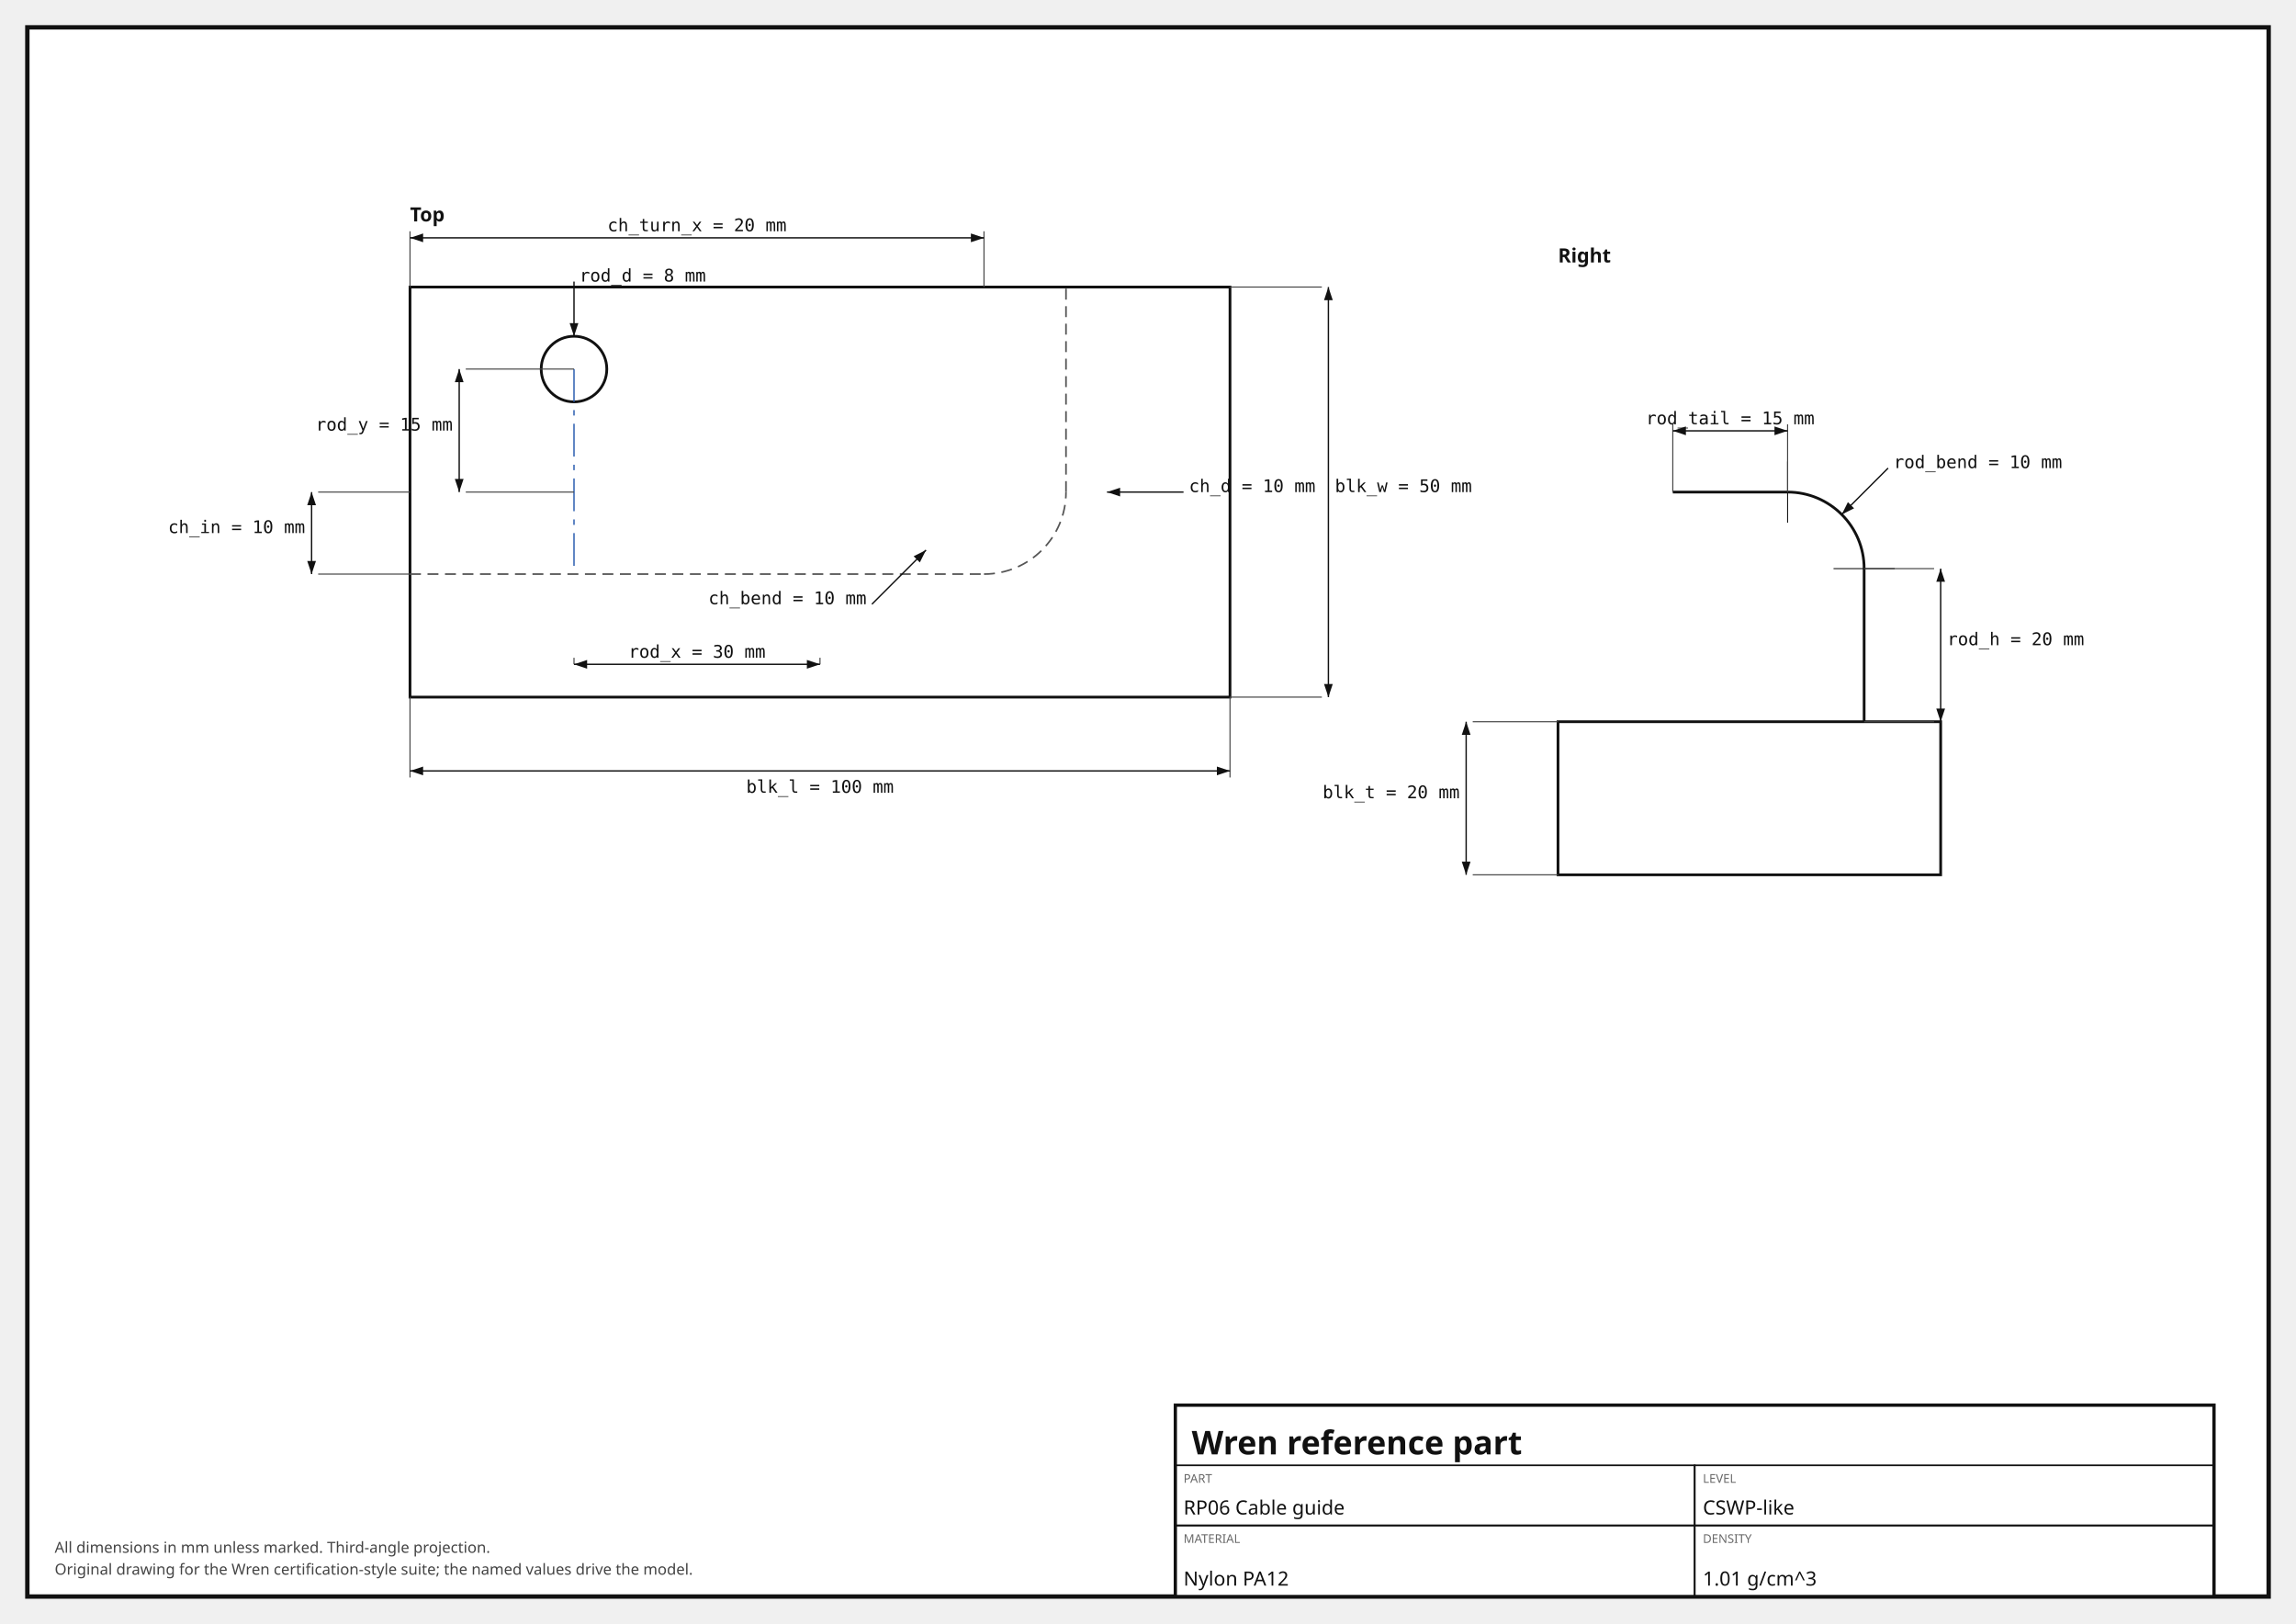
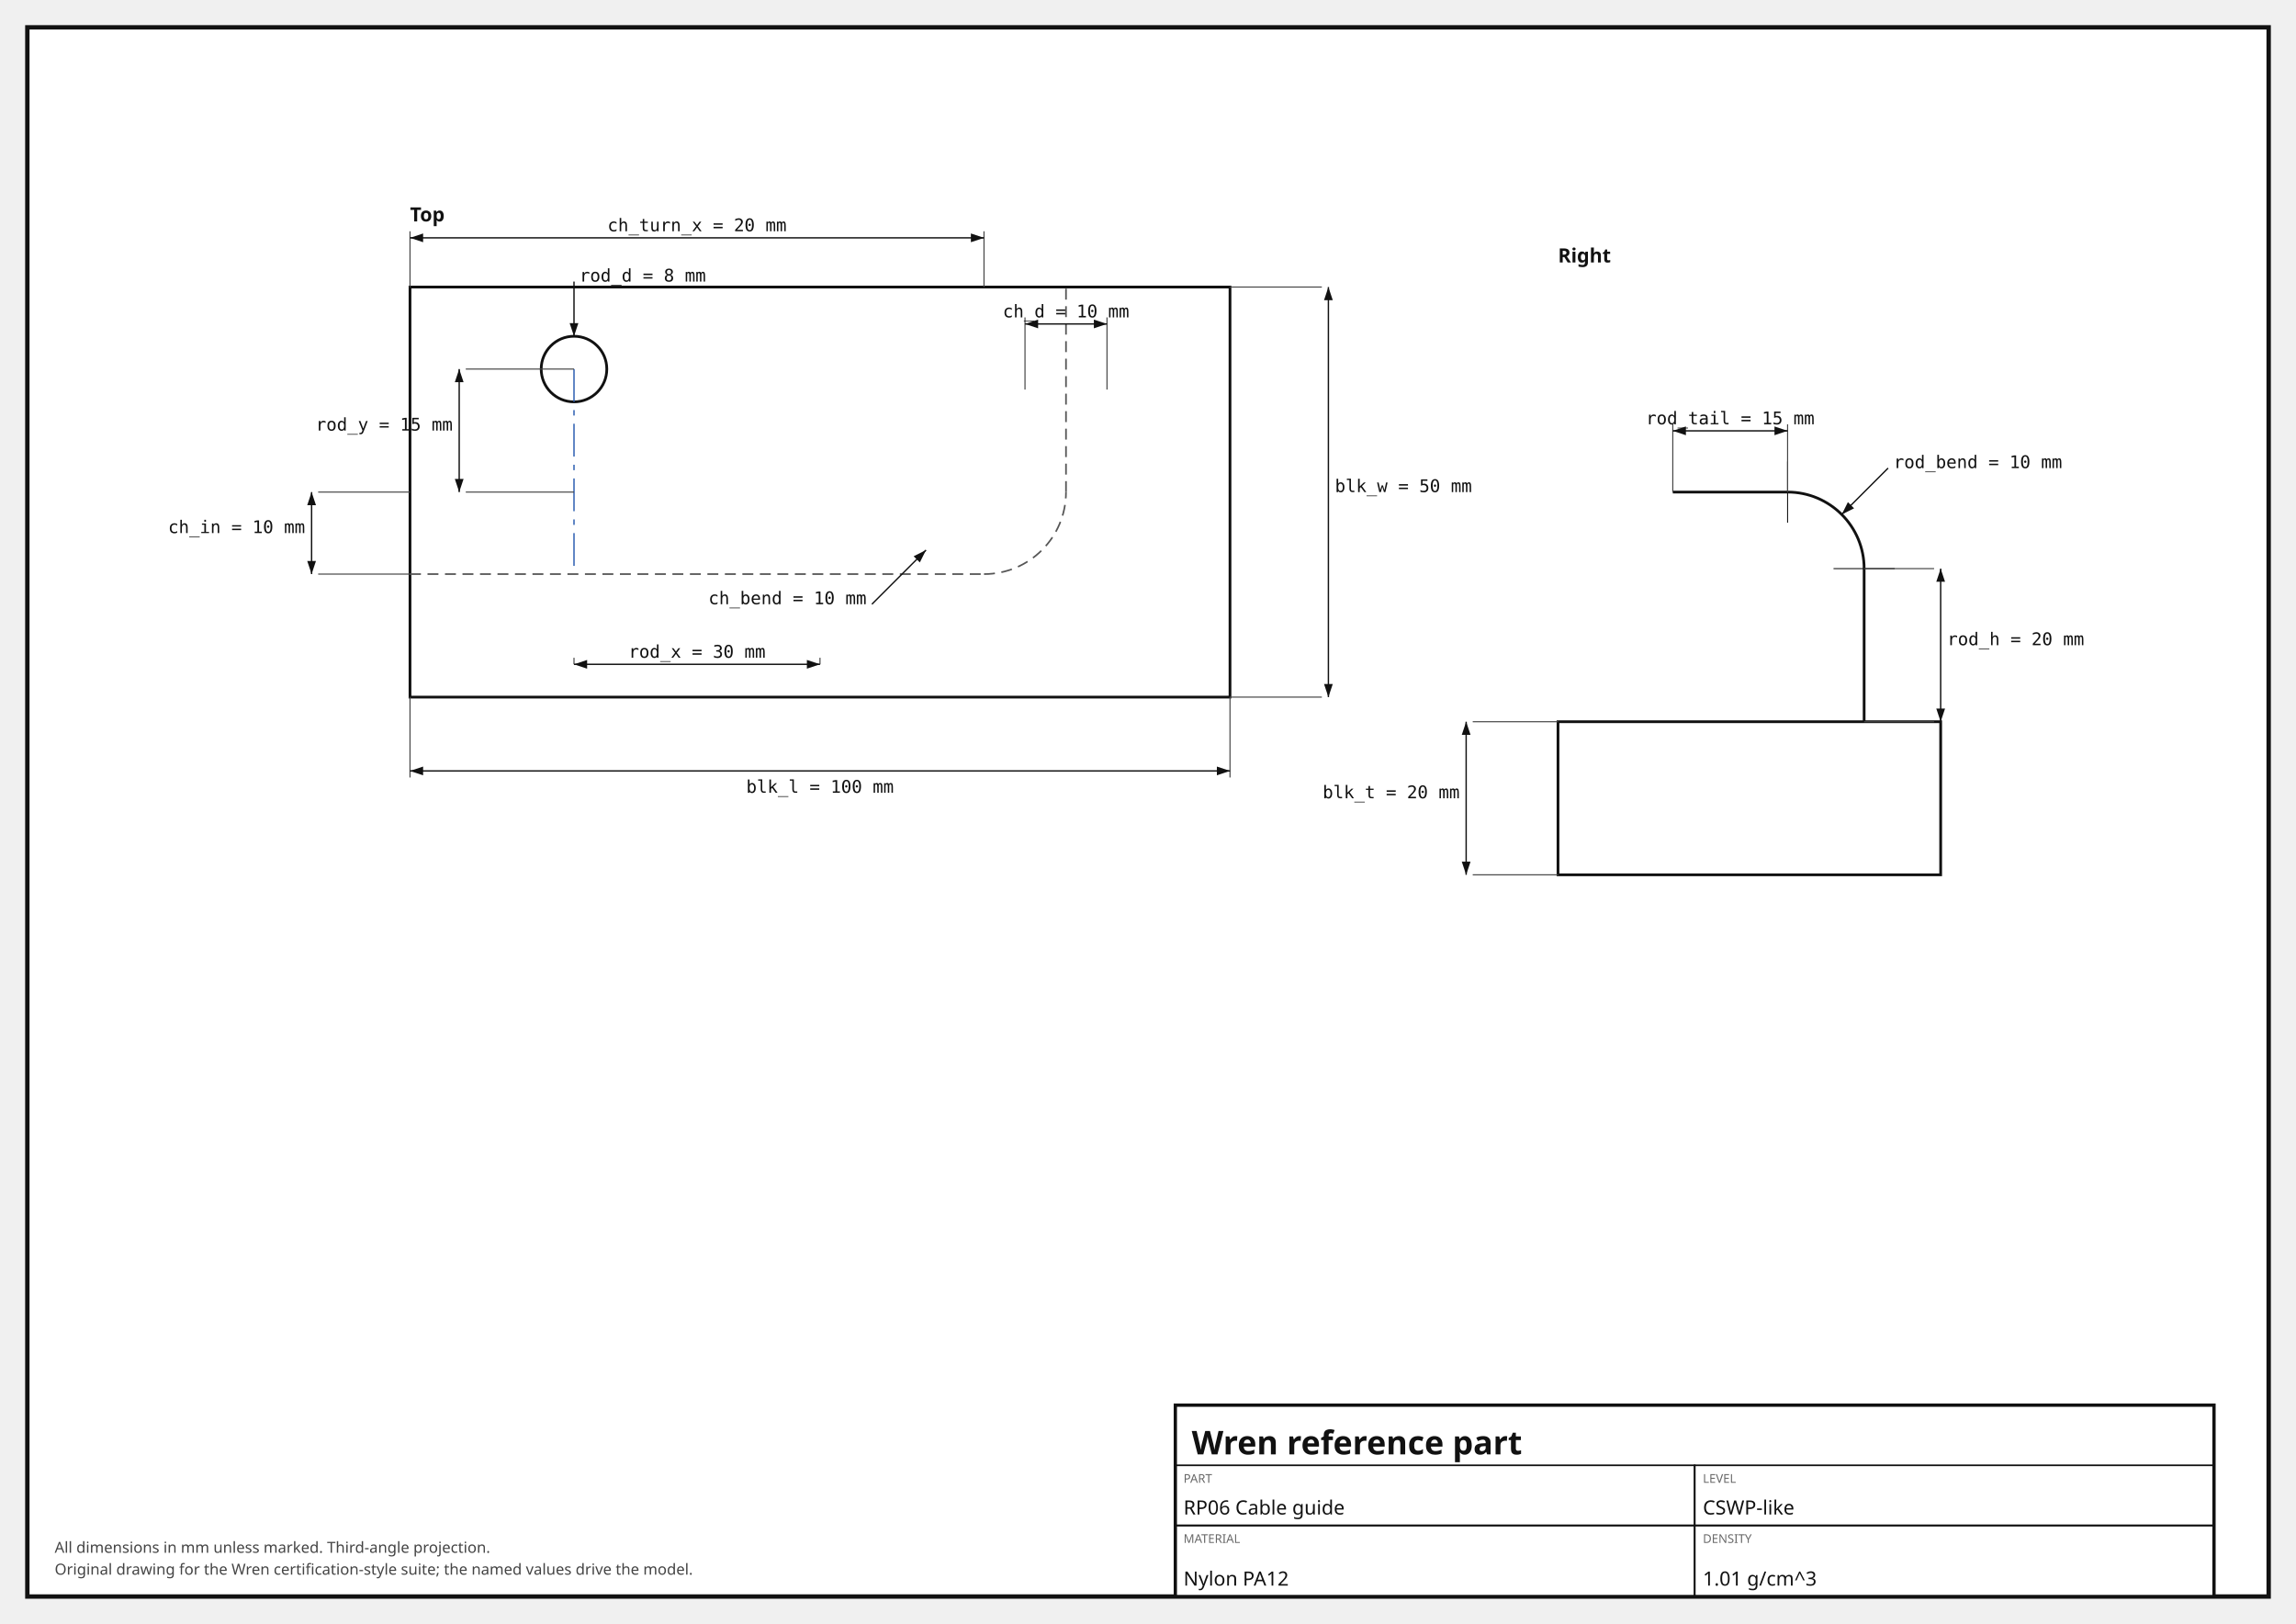
<svg xmlns="http://www.w3.org/2000/svg" viewBox="0 0 420 297" width="420mm" height="297mm" data-part="RP06">
  <rect x="5" y="5" width="410" height="287" fill="#fff" stroke="#111" stroke-width="0.8" />
  <g data-view="Top">
    <text x="75" y="40.5" font-size="3.6" font-family="sans-serif" font-weight="bold" fill="#111">Top</text>
    <rect x="75" y="52.5" width="150" height="75" stroke="#111" stroke-width="0.5" fill="none" />
    <path d="M75 105 L180 105" stroke="#555" stroke-width="0.3" stroke-dasharray="2 1.2" fill="none" />
    <path d="M180 105 A15 15 0 0 0 195 90" stroke="#555" stroke-width="0.3" stroke-dasharray="2 1.2" fill="none" />
    <line x1="195" y1="90" x2="195" y2="52.5" stroke="#555" stroke-width="0.3" stroke-dasharray="2 1.2" fill="none" />
    <circle cx="105" cy="67.5" r="6" stroke="#111" stroke-width="0.5" fill="none" />
    <line x1="105" y1="67.5" x2="105" y2="105" stroke="#2a5db0" stroke-width="0.25" stroke-dasharray="6 1.5 1 1.5" fill="none" />
    <line x1="75" y1="127.5" x2="75" y2="142.2" stroke="#444" stroke-width="0.2" />
    <line x1="225" y1="127.5" x2="225" y2="142.2" stroke="#444" stroke-width="0.2" />
    <line x1="75" y1="141" x2="225" y2="141" stroke="#111" stroke-width="0.25" />
    <path d="M75 141 L77.4 140.2 L77.4 141.8 Z" fill="#111" />
    <path d="M225 141 L222.6 141.8 L222.6 140.2 Z" fill="#111" />
    <text data-dim="blk_l" data-value="100" x="150" y="145" text-anchor="middle" font-size="3.2" font-family="monospace" fill="#111">blk_l = 100 mm</text>
    <line x1="225" y1="127.5" x2="241.8" y2="127.5" stroke="#444" stroke-width="0.2" />
    <line x1="225" y1="52.5" x2="241.8" y2="52.5" stroke="#444" stroke-width="0.2" />
    <line x1="243" y1="127.5" x2="243" y2="52.5" stroke="#111" stroke-width="0.25" />
    <path d="M243 127.5 L242.2 125.1 L243.8 125.1 Z" fill="#111" />
    <path d="M243 52.5 L243.8 54.9 L242.2 54.9 Z" fill="#111" />
    <text data-dim="blk_w" data-value="50" x="244.2" y="90" text-anchor="start" font-size="3.2" font-family="monospace" fill="#111">blk_w = 50 mm</text>
    <line x1="75" y1="90" x2="58.2" y2="90" stroke="#444" stroke-width="0.2" />
    <line x1="75" y1="105" x2="58.2" y2="105" stroke="#444" stroke-width="0.2" />
    <line x1="57" y1="105" x2="57" y2="90" stroke="#111" stroke-width="0.25" />
    <path d="M57 105 L56.2 102.6 L57.8 102.6 Z" fill="#111" />
    <path d="M57 90 L57.8 92.4 L56.2 92.4 Z" fill="#111" />
    <text data-dim="ch_in" data-value="10" x="55.8" y="97.5" text-anchor="end" font-size="3.2" font-family="monospace" fill="#111">ch_in = 10 mm</text>
    <line x1="75" y1="52.5" x2="75" y2="42.3" stroke="#444" stroke-width="0.2" />
    <line x1="180" y1="52.5" x2="180" y2="42.3" stroke="#444" stroke-width="0.2" />
    <line x1="75" y1="43.5" x2="180" y2="43.5" stroke="#111" stroke-width="0.25" />
    <path d="M75 43.5 L77.4 42.7 L77.4 44.3 Z" fill="#111" />
    <path d="M180 43.5 L177.6 44.3 L177.6 42.7 Z" fill="#111" />
    <text data-dim="ch_turn_x" data-value="20" x="127.5" y="42.3" text-anchor="middle" font-size="3.2" font-family="monospace" fill="#111">ch_turn_x = 20 mm</text>
    <line x1="169.393" y1="100.607" x2="159.494" y2="110.506" stroke="#111" stroke-width="0.25" />
    <path d="M169.393 100.607 L168.262 102.869 L167.131 101.738 Z" fill="#111" />
    <text data-dim="ch_bend" data-value="10" x="158.494" y="110.506" text-anchor="end" font-size="3.2" font-family="monospace" fill="#111">ch_bend = 10 mm</text>
    <line x1="105" y1="121.5" x2="105" y2="120.3" stroke="#444" stroke-width="0.2" />
    <line x1="150" y1="121.5" x2="150" y2="120.3" stroke="#444" stroke-width="0.2" />
    <line x1="105" y1="121.5" x2="150" y2="121.5" stroke="#111" stroke-width="0.25" />
    <path d="M105 121.5 L107.4 120.7 L107.4 122.3 Z" fill="#111" />
    <path d="M150 121.5 L147.6 122.3 L147.6 120.7 Z" fill="#111" />
    <text data-dim="rod_x" data-value="30" x="127.5" y="120.3" text-anchor="middle" font-size="3.2" font-family="monospace" fill="#111">rod_x = 30 mm</text>
    <line x1="105" y1="90" x2="85.2" y2="90" stroke="#444" stroke-width="0.2" />
    <line x1="105" y1="67.5" x2="85.2" y2="67.5" stroke="#444" stroke-width="0.2" />
    <line x1="84" y1="90" x2="84" y2="67.5" stroke="#111" stroke-width="0.25" />
    <path d="M84 90 L83.2 87.6 L84.8 87.6 Z" fill="#111" />
    <path d="M84 67.5 L84.8 69.9 L83.2 69.9 Z" fill="#111" />
    <text data-dim="rod_y" data-value="15" x="82.8" y="78.75" text-anchor="end" font-size="3.2" font-family="monospace" fill="#111">rod_y = 15 mm</text>
    <line x1="105" y1="61.5" x2="105" y2="51.5" stroke="#111" stroke-width="0.25" />
    <path d="M105 61.5 L104.2 59.1 L105.8 59.1 Z" fill="#111" />
    <text data-dim="rod_d" data-value="8" x="106" y="51.5" text-anchor="start" font-size="3.2" font-family="monospace" fill="#111">rod_d = 8 mm</text>
-     <line x1="202.5" y1="90" x2="216.5" y2="90" stroke="#111" stroke-width="0.25" />
-     <path d="M202.5 90 L204.9 89.2 L204.9 90.8 Z" fill="#111" />
-     <text data-dim="ch_d" data-value="10" x="217.5" y="90" text-anchor="start" font-size="3.2" font-family="monospace" fill="#111">ch_d = 10 mm</text>
+     <line x1="187.5" y1="71.25" x2="187.5" y2="58.05" stroke="#444" stroke-width="0.2" />
+     <line x1="202.5" y1="71.25" x2="202.5" y2="58.05" stroke="#444" stroke-width="0.2" />
+     <line x1="187.5" y1="59.25" x2="202.5" y2="59.25" stroke="#111" stroke-width="0.25" />
+     <path d="M187.5 59.25 L189.9 58.45 L189.9 60.05 Z" fill="#111" />
+     <path d="M202.5 59.25 L200.1 60.05 L200.1 58.45 Z" fill="#111" />
+     <text data-dim="ch_d" data-value="10" x="195" y="58.05" text-anchor="middle" font-size="3.2" font-family="monospace" fill="#111">ch_d = 10 mm</text>
  </g>
  <g data-view="Right">
    <text x="285" y="48" font-size="3.6" font-family="sans-serif" font-weight="bold" fill="#111">Right</text>
    <rect x="285" y="132" width="70" height="28" stroke="#111" stroke-width="0.5" fill="none" />
    <line x1="341" y1="132" x2="341" y2="104" stroke="#111" stroke-width="0.5" fill="none" />
    <path d="M341 104 A14 14 0 0 0 327 90" stroke="#111" stroke-width="0.5" fill="none" />
    <line x1="327" y1="90" x2="306" y2="90" stroke="#111" stroke-width="0.5" fill="none" />
    <line x1="335.4" y1="104" x2="346.6" y2="104" stroke="#111" stroke-width="0.18" fill="none" />
    <line x1="327" y1="95.6" x2="327" y2="84.4" stroke="#111" stroke-width="0.18" fill="none" />
    <line x1="285" y1="160" x2="269.4" y2="160" stroke="#444" stroke-width="0.2" />
    <line x1="285" y1="132" x2="269.4" y2="132" stroke="#444" stroke-width="0.2" />
    <line x1="268.2" y1="160" x2="268.2" y2="132" stroke="#111" stroke-width="0.25" />
    <path d="M268.2 160 L267.4 157.6 L269 157.6 Z" fill="#111" />
    <path d="M268.2 132 L269 134.4 L267.4 134.4 Z" fill="#111" />
    <text data-dim="blk_t" data-value="20" x="267" y="146" text-anchor="end" font-size="3.2" font-family="monospace" fill="#111">blk_t = 20 mm</text>
    <line x1="341" y1="132" x2="353.8" y2="132" stroke="#444" stroke-width="0.2" />
    <line x1="341" y1="104" x2="353.8" y2="104" stroke="#444" stroke-width="0.2" />
    <line x1="355" y1="132" x2="355" y2="104" stroke="#111" stroke-width="0.25" />
    <path d="M355 132 L354.2 129.6 L355.8 129.6 Z" fill="#111" />
    <path d="M355 104 L355.8 106.4 L354.2 106.4 Z" fill="#111" />
    <text data-dim="rod_h" data-value="20" x="356.2" y="118" text-anchor="start" font-size="3.2" font-family="monospace" fill="#111">rod_h = 20 mm</text>
    <line x1="336.899" y1="94.101" x2="345.385" y2="85.615" stroke="#111" stroke-width="0.25" />
    <path d="M336.899 94.101 L338.031 91.838 L339.162 92.969 Z" fill="#111" />
    <text data-dim="rod_bend" data-value="10" x="346.385" y="85.615" text-anchor="start" font-size="3.2" font-family="monospace" fill="#111">rod_bend = 10 mm</text>
    <line x1="306" y1="90" x2="306" y2="77.6" stroke="#444" stroke-width="0.2" />
    <line x1="327" y1="90" x2="327" y2="77.6" stroke="#444" stroke-width="0.2" />
    <line x1="306" y1="78.8" x2="327" y2="78.8" stroke="#111" stroke-width="0.25" />
    <path d="M306 78.8 L308.4 78 L308.4 79.6 Z" fill="#111" />
    <path d="M327 78.8 L324.6 79.6 L324.6 78 Z" fill="#111" />
    <text data-dim="rod_tail" data-value="15" x="316.5" y="77.6" text-anchor="middle" font-size="3.2" font-family="monospace" fill="#111">rod_tail = 15 mm</text>
  </g>
  <rect x="215" y="257" width="190" height="35" fill="#fff" stroke="#111" stroke-width="0.6" />
  <text x="218" y="266" font-size="6" font-family="sans-serif" font-weight="bold" fill="#111">Wren reference part</text>
  <rect x="215" y="268" width="95" height="11" fill="none" stroke="#111" stroke-width="0.3" />
  <text x="216.5" y="271.2" font-size="2.2" font-family="sans-serif" fill="#666">PART</text>
  <text x="216.5" y="277" font-size="3.6" font-family="sans-serif" fill="#111">RP06  Cable guide</text>
  <rect x="310" y="268" width="95" height="11" fill="none" stroke="#111" stroke-width="0.3" />
  <text x="311.5" y="271.2" font-size="2.2" font-family="sans-serif" fill="#666">LEVEL</text>
  <text x="311.5" y="277" font-size="3.6" font-family="sans-serif" fill="#111">CSWP-like</text>
  <rect x="215" y="279" width="95" height="13" fill="none" stroke="#111" stroke-width="0.3" />
  <text x="216.5" y="282.2" font-size="2.2" font-family="sans-serif" fill="#666">MATERIAL</text>
  <text x="216.5" y="290" font-size="3.6" font-family="sans-serif" fill="#111">Nylon PA12</text>
  <rect x="310" y="279" width="95" height="13" fill="none" stroke="#111" stroke-width="0.3" />
  <text x="311.5" y="282.2" font-size="2.2" font-family="sans-serif" fill="#666">DENSITY</text>
  <text x="311.5" y="290" font-size="3.6" font-family="sans-serif" fill="#111">1.01 g/cm^3</text>
  <text x="10" y="284" font-size="2.8" font-family="sans-serif" fill="#444">All dimensions in mm unless marked. Third-angle projection.</text>
  <text x="10" y="288" font-size="2.8" font-family="sans-serif" fill="#444">Original drawing for the Wren certification-style suite; the named values drive the model.</text>
</svg>
